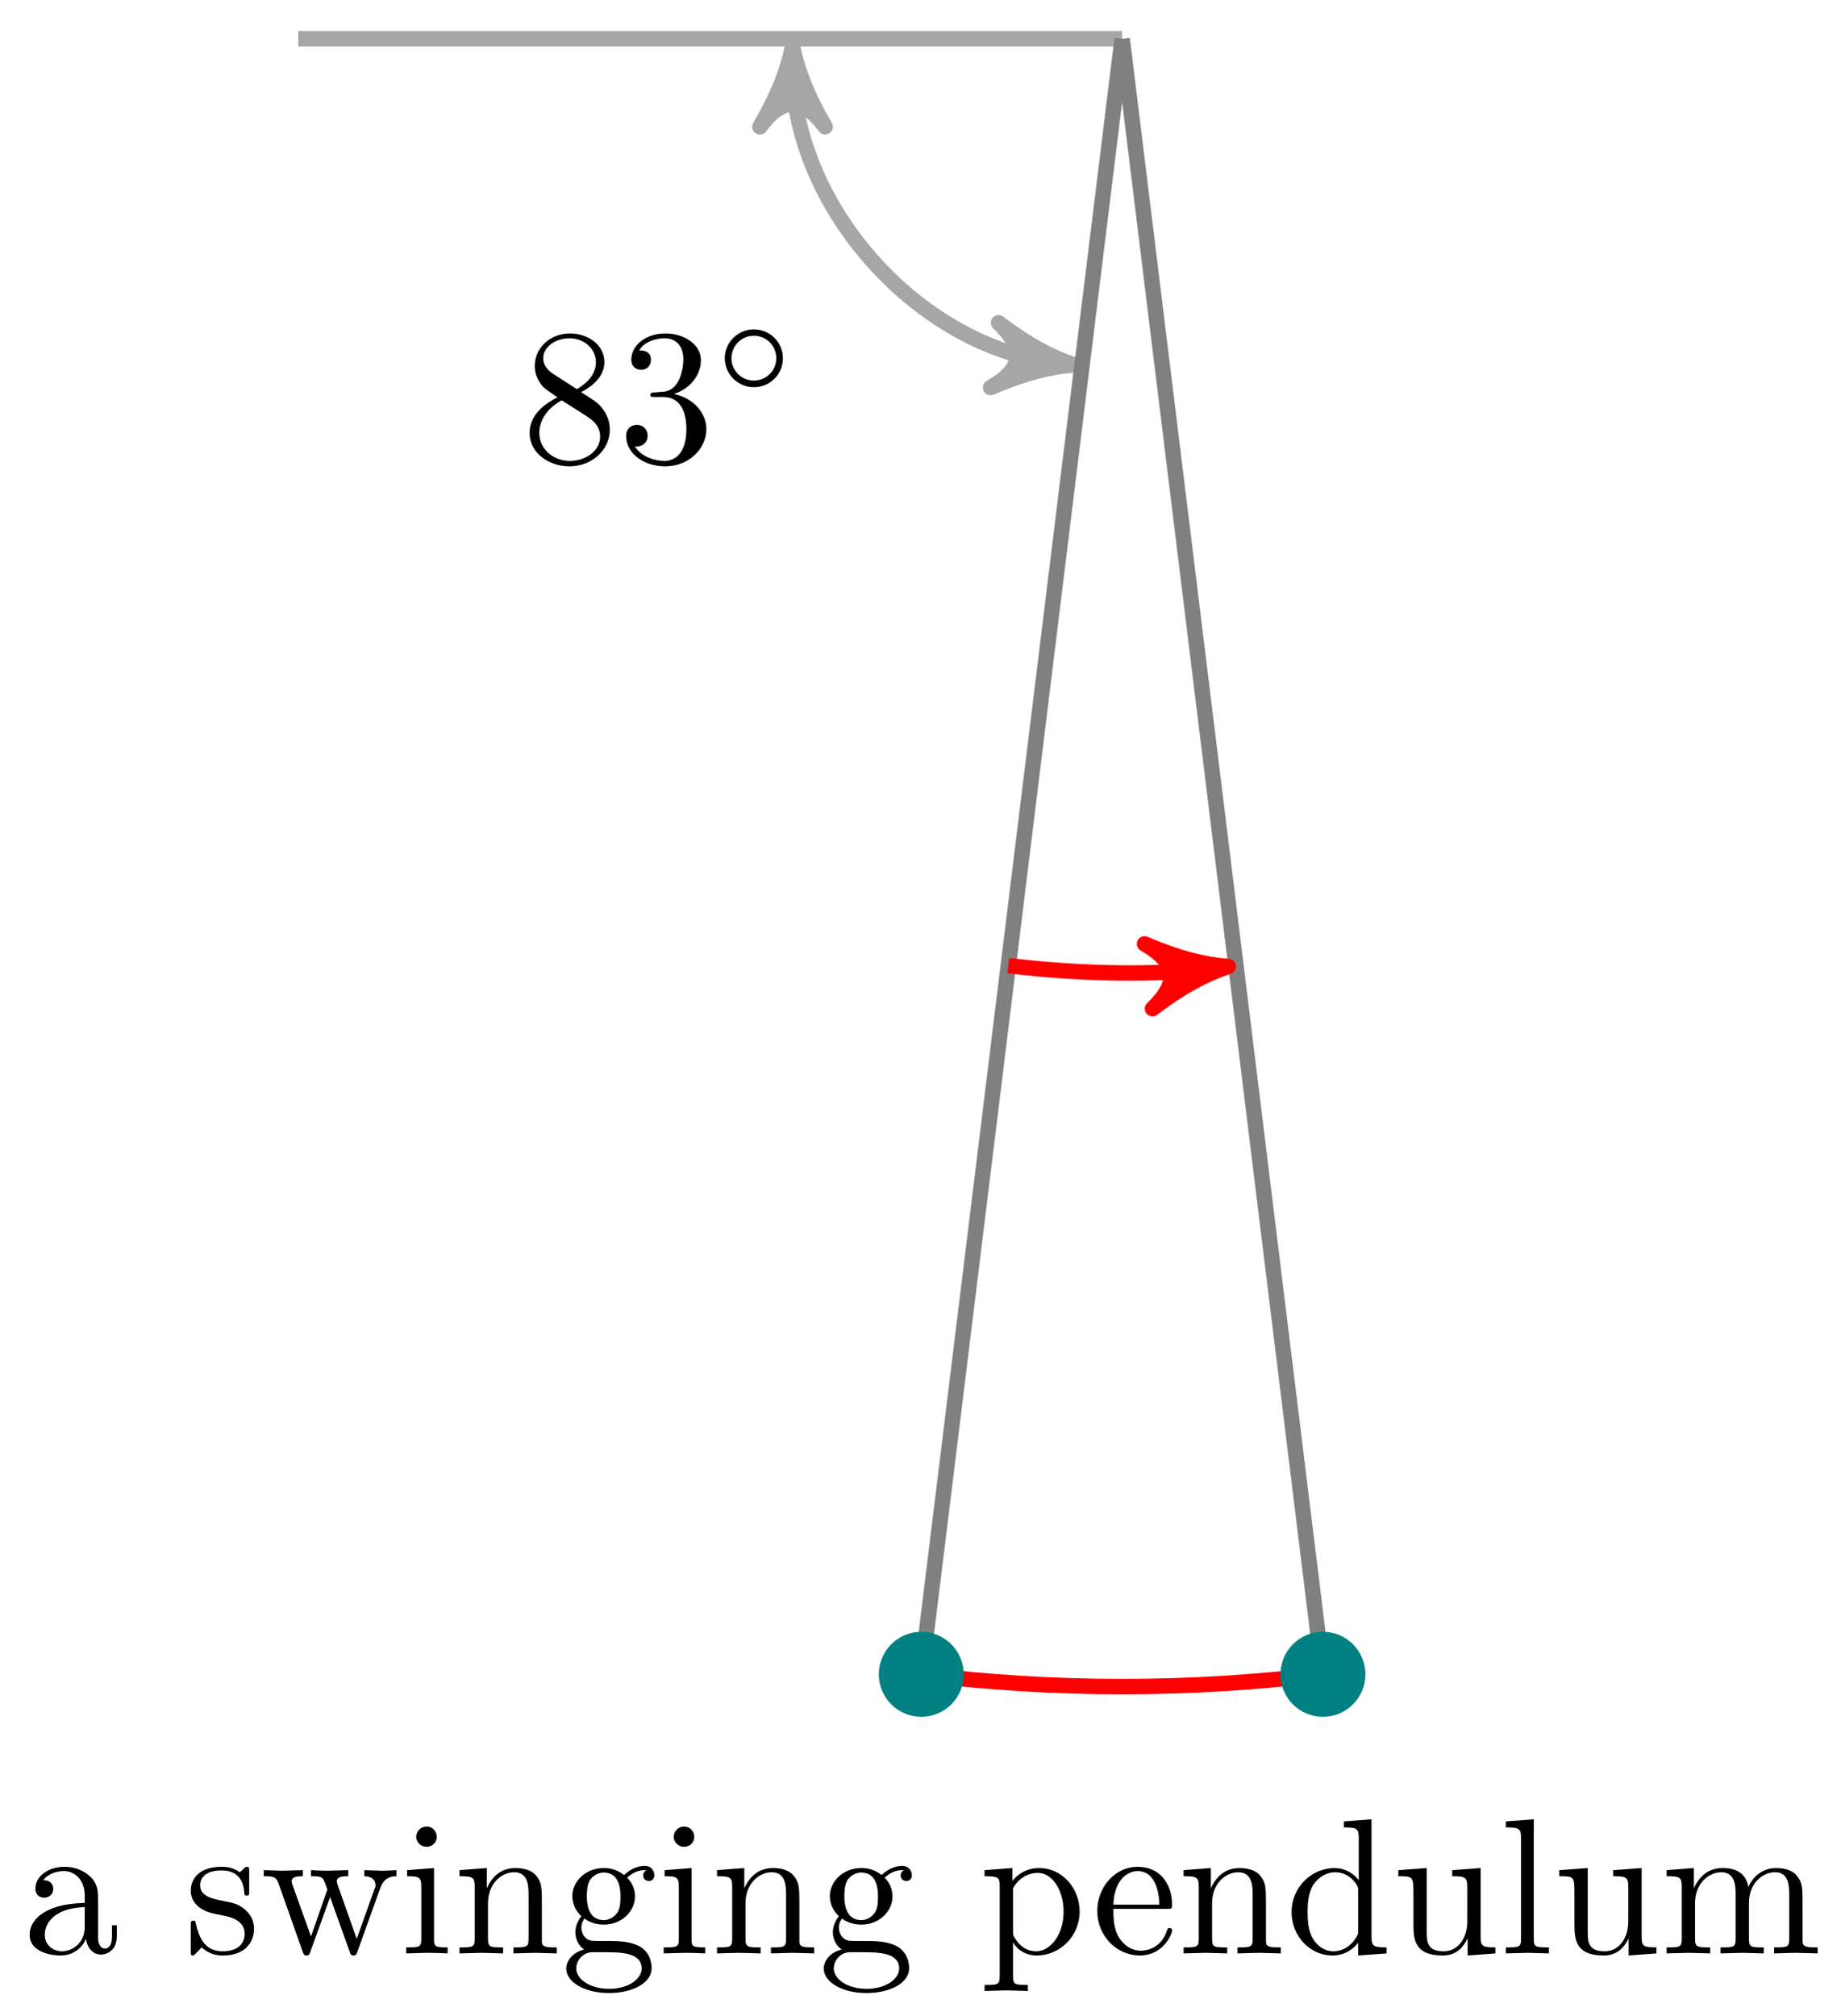
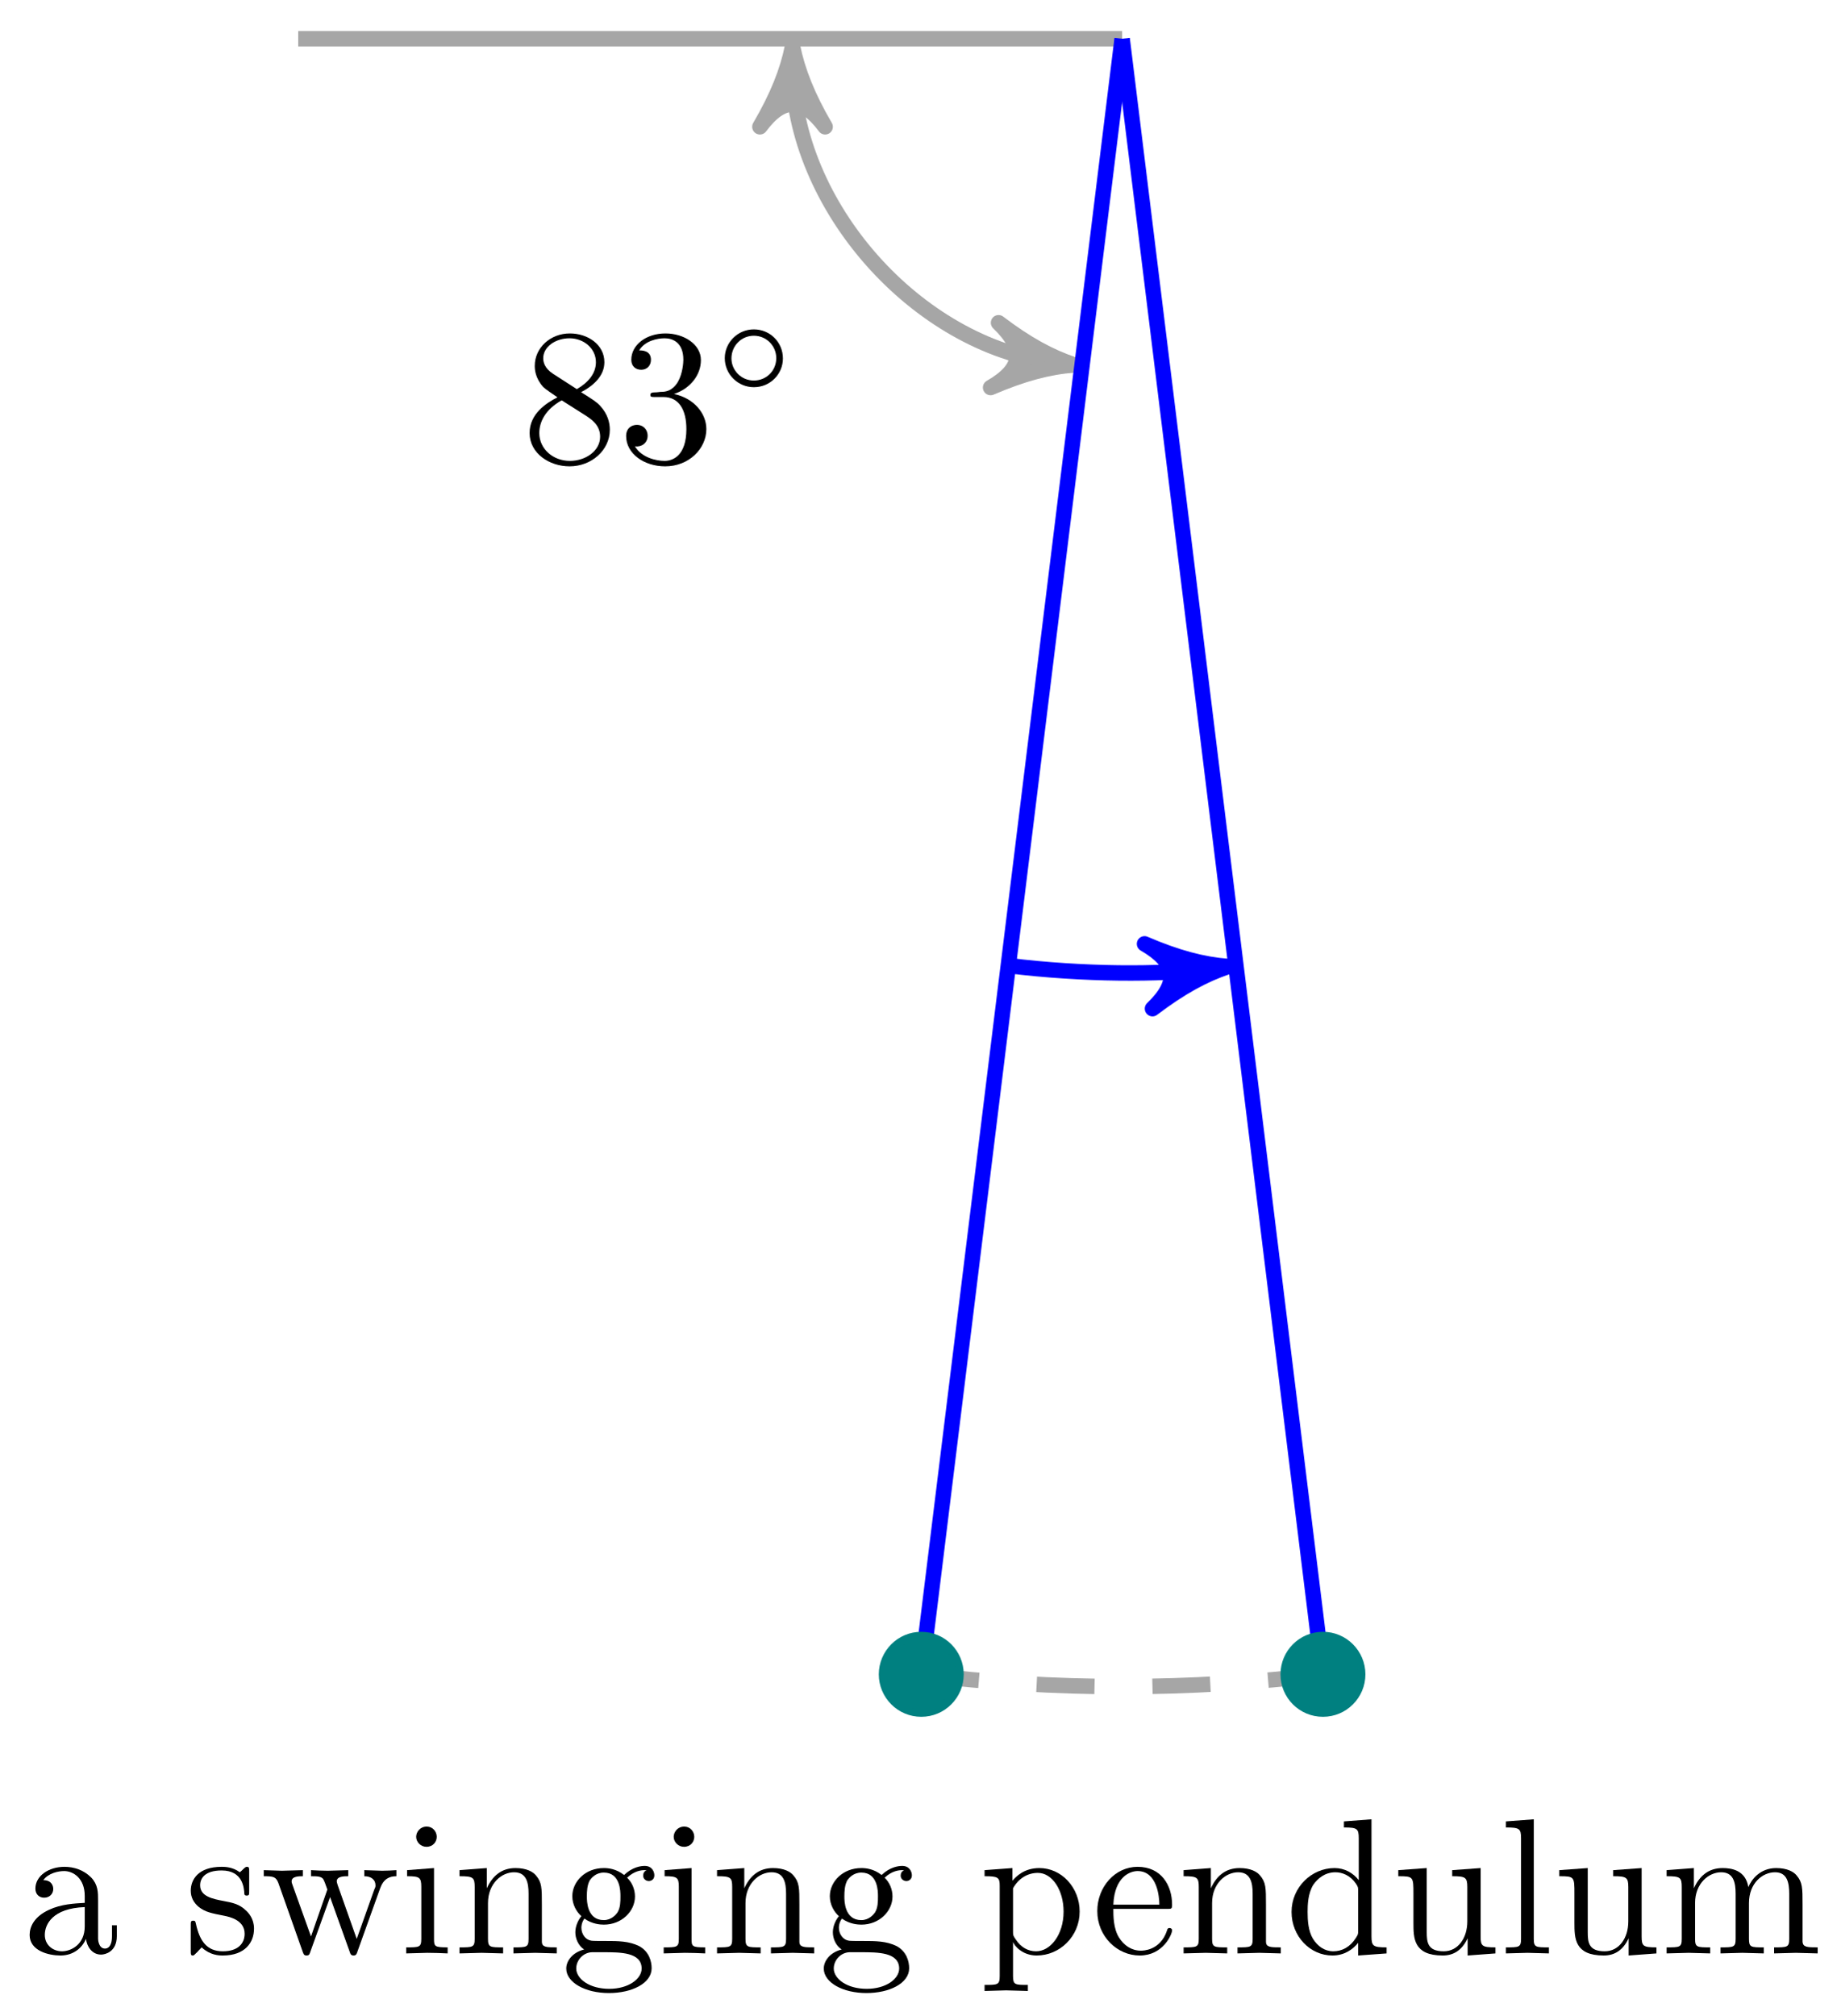
<svg xmlns="http://www.w3.org/2000/svg" xmlns:xlink="http://www.w3.org/1999/xlink" width="95pt" height="104pt" viewBox="0 0 95 104" version="1.1">
  <defs>
    <g>
      <symbol overflow="visible" id="glyph0-0">
        <path style="stroke:none;" d="" />
      </symbol>
      <symbol overflow="visible" id="glyph0-1">
        <path style="stroke:none;" d="M 1.625 -4.562 C 1.172 -4.859 1.125 -5.188 1.125 -5.359 C 1.125 -5.969 1.781 -6.391 2.484 -6.391 C 3.203 -6.391 3.844 -5.875 3.844 -5.156 C 3.844 -4.578 3.453 -4.109 2.859 -3.766 Z M 3.078 -3.609 C 3.797 -3.984 4.281 -4.5 4.281 -5.156 C 4.281 -6.078 3.406 -6.641 2.5 -6.641 C 1.5 -6.641 0.688 -5.906 0.688 -4.969 C 0.688 -4.797 0.703 -4.344 1.125 -3.875 C 1.234 -3.766 1.609 -3.516 1.859 -3.344 C 1.281 -3.047 0.422 -2.5 0.422 -1.5 C 0.422 -0.453 1.438 0.219 2.484 0.219 C 3.609 0.219 4.562 -0.609 4.562 -1.672 C 4.562 -2.031 4.453 -2.484 4.062 -2.906 C 3.875 -3.109 3.719 -3.203 3.078 -3.609 Z M 2.078 -3.188 L 3.312 -2.406 C 3.594 -2.219 4.062 -1.922 4.062 -1.312 C 4.062 -0.578 3.312 -0.062 2.5 -0.062 C 1.641 -0.062 0.922 -0.672 0.922 -1.5 C 0.922 -2.078 1.234 -2.719 2.078 -3.188 Z M 2.078 -3.188 " />
      </symbol>
      <symbol overflow="visible" id="glyph0-2">
        <path style="stroke:none;" d="M 2.891 -3.516 C 3.703 -3.781 4.281 -4.469 4.281 -5.266 C 4.281 -6.078 3.406 -6.641 2.453 -6.641 C 1.453 -6.641 0.688 -6.047 0.688 -5.281 C 0.688 -4.953 0.906 -4.766 1.203 -4.766 C 1.5 -4.766 1.703 -4.984 1.703 -5.281 C 1.703 -5.766 1.234 -5.766 1.094 -5.766 C 1.391 -6.266 2.047 -6.391 2.406 -6.391 C 2.828 -6.391 3.375 -6.172 3.375 -5.281 C 3.375 -5.156 3.344 -4.578 3.094 -4.141 C 2.797 -3.656 2.453 -3.625 2.203 -3.625 C 2.125 -3.609 1.891 -3.594 1.812 -3.594 C 1.734 -3.578 1.672 -3.562 1.672 -3.469 C 1.672 -3.359 1.734 -3.359 1.906 -3.359 L 2.344 -3.359 C 3.156 -3.359 3.531 -2.688 3.531 -1.703 C 3.531 -0.344 2.844 -0.062 2.406 -0.062 C 1.969 -0.062 1.219 -0.234 0.875 -0.812 C 1.219 -0.766 1.531 -0.984 1.531 -1.359 C 1.531 -1.719 1.266 -1.922 0.984 -1.922 C 0.734 -1.922 0.422 -1.781 0.422 -1.344 C 0.422 -0.438 1.344 0.219 2.438 0.219 C 3.656 0.219 4.562 -0.688 4.562 -1.703 C 4.562 -2.516 3.922 -3.297 2.891 -3.516 Z M 2.891 -3.516 " />
      </symbol>
      <symbol overflow="visible" id="glyph1-0">
        <path style="stroke:none;" d="" />
      </symbol>
      <symbol overflow="visible" id="glyph1-1">
        <path style="stroke:none;" d="M 3.531 -1.734 C 3.531 -2.578 2.859 -3.234 2.031 -3.234 C 1.203 -3.234 0.531 -2.562 0.531 -1.75 C 0.531 -0.906 1.219 -0.25 2.031 -0.25 C 2.875 -0.25 3.531 -0.922 3.531 -1.734 Z M 2.031 -0.594 C 1.375 -0.594 0.875 -1.125 0.875 -1.734 C 0.875 -2.391 1.391 -2.906 2.031 -2.906 C 2.688 -2.906 3.188 -2.375 3.188 -1.75 C 3.188 -1.094 2.672 -0.594 2.031 -0.594 Z M 2.031 -0.594 " />
      </symbol>
      <symbol overflow="visible" id="glyph2-0">
        <path style="stroke:none;" d="" />
      </symbol>
      <symbol overflow="visible" id="glyph2-1">
        <path style="stroke:none;" d="M 4.812 -0.891 L 4.812 -1.453 L 4.562 -1.453 L 4.562 -0.891 C 4.562 -0.312 4.312 -0.25 4.203 -0.25 C 3.875 -0.25 3.844 -0.703 3.844 -0.75 L 3.844 -2.734 C 3.844 -3.156 3.844 -3.547 3.484 -3.922 C 3.094 -4.312 2.594 -4.469 2.109 -4.469 C 1.297 -4.469 0.609 -4 0.609 -3.344 C 0.609 -3.047 0.812 -2.875 1.062 -2.875 C 1.344 -2.875 1.531 -3.078 1.531 -3.328 C 1.531 -3.453 1.469 -3.781 1.016 -3.781 C 1.281 -4.141 1.781 -4.25 2.094 -4.25 C 2.578 -4.25 3.156 -3.859 3.156 -2.969 L 3.156 -2.609 C 2.641 -2.578 1.938 -2.547 1.312 -2.25 C 0.562 -1.906 0.312 -1.391 0.312 -0.953 C 0.312 -0.141 1.281 0.109 1.906 0.109 C 2.578 0.109 3.031 -0.297 3.219 -0.75 C 3.266 -0.359 3.531 0.062 4 0.062 C 4.203 0.062 4.812 -0.078 4.812 -0.891 Z M 3.156 -1.391 C 3.156 -0.453 2.438 -0.109 1.984 -0.109 C 1.5 -0.109 1.094 -0.453 1.094 -0.953 C 1.094 -1.5 1.5 -2.328 3.156 -2.391 Z M 3.156 -1.391 " />
      </symbol>
      <symbol overflow="visible" id="glyph2-2">
        <path style="stroke:none;" d="M 3.594 -1.281 C 3.594 -1.797 3.297 -2.109 3.172 -2.219 C 2.844 -2.547 2.453 -2.625 2.031 -2.703 C 1.469 -2.812 0.812 -2.938 0.812 -3.516 C 0.812 -3.875 1.062 -4.281 1.922 -4.281 C 3.016 -4.281 3.078 -3.375 3.094 -3.078 C 3.094 -2.984 3.203 -2.984 3.203 -2.984 C 3.344 -2.984 3.344 -3.031 3.344 -3.219 L 3.344 -4.234 C 3.344 -4.391 3.344 -4.469 3.234 -4.469 C 3.188 -4.469 3.156 -4.469 3.031 -4.344 C 3 -4.312 2.906 -4.219 2.859 -4.188 C 2.484 -4.469 2.078 -4.469 1.922 -4.469 C 0.703 -4.469 0.328 -3.797 0.328 -3.234 C 0.328 -2.891 0.484 -2.609 0.75 -2.391 C 1.078 -2.141 1.359 -2.078 2.078 -1.938 C 2.297 -1.891 3.109 -1.734 3.109 -1.016 C 3.109 -0.516 2.766 -0.109 1.984 -0.109 C 1.141 -0.109 0.781 -0.672 0.594 -1.531 C 0.562 -1.656 0.562 -1.688 0.453 -1.688 C 0.328 -1.688 0.328 -1.625 0.328 -1.453 L 0.328 -0.125 C 0.328 0.047 0.328 0.109 0.438 0.109 C 0.484 0.109 0.5 0.094 0.688 -0.094 C 0.703 -0.109 0.703 -0.125 0.891 -0.312 C 1.328 0.094 1.781 0.109 1.984 0.109 C 3.125 0.109 3.594 -0.562 3.594 -1.281 Z M 3.594 -1.281 " />
      </symbol>
      <symbol overflow="visible" id="glyph2-3">
        <path style="stroke:none;" d="M 7.016 -3.984 L 7.016 -4.297 C 6.781 -4.281 6.5 -4.266 6.281 -4.266 L 5.359 -4.297 L 5.359 -3.984 C 5.719 -3.984 5.938 -3.797 5.938 -3.516 C 5.938 -3.453 5.938 -3.422 5.875 -3.297 L 4.969 -0.75 L 3.984 -3.531 C 3.953 -3.656 3.938 -3.672 3.938 -3.719 C 3.938 -3.984 4.328 -3.984 4.531 -3.984 L 4.531 -4.297 L 3.484 -4.266 C 3.188 -4.266 2.906 -4.281 2.609 -4.297 L 2.609 -3.984 C 2.969 -3.984 3.125 -3.969 3.234 -3.844 C 3.281 -3.781 3.391 -3.484 3.453 -3.297 L 2.609 -0.875 L 1.656 -3.531 C 1.609 -3.656 1.609 -3.672 1.609 -3.719 C 1.609 -3.984 2 -3.984 2.188 -3.984 L 2.188 -4.297 L 1.109 -4.266 L 0.172 -4.297 L 0.172 -3.984 C 0.672 -3.984 0.797 -3.953 0.922 -3.641 L 2.172 -0.109 C 2.219 0.031 2.25 0.109 2.375 0.109 C 2.516 0.109 2.531 0.047 2.578 -0.094 L 3.594 -2.906 L 4.609 -0.078 C 4.641 0.031 4.672 0.109 4.812 0.109 C 4.938 0.109 4.969 0.016 5 -0.078 L 6.172 -3.344 C 6.344 -3.844 6.656 -3.984 7.016 -3.984 Z M 7.016 -3.984 " />
      </symbol>
      <symbol overflow="visible" id="glyph2-4">
        <path style="stroke:none;" d="M 2.469 0 L 2.469 -0.312 C 1.797 -0.312 1.766 -0.359 1.766 -0.75 L 1.766 -4.406 L 0.375 -4.297 L 0.375 -3.984 C 1.016 -3.984 1.109 -3.922 1.109 -3.438 L 1.109 -0.75 C 1.109 -0.312 1 -0.312 0.328 -0.312 L 0.328 0 L 1.422 -0.031 C 1.781 -0.031 2.125 -0.016 2.469 0 Z M 1.906 -6.016 C 1.906 -6.297 1.688 -6.547 1.391 -6.547 C 1.047 -6.547 0.844 -6.266 0.844 -6.016 C 0.844 -5.75 1.078 -5.5 1.375 -5.5 C 1.719 -5.5 1.906 -5.766 1.906 -6.016 Z M 1.906 -6.016 " />
      </symbol>
      <symbol overflow="visible" id="glyph2-5">
        <path style="stroke:none;" d="M 5.328 0 L 5.328 -0.312 C 4.812 -0.312 4.562 -0.312 4.562 -0.609 L 4.562 -2.516 C 4.562 -3.375 4.562 -3.672 4.25 -4.031 C 4.109 -4.203 3.781 -4.406 3.203 -4.406 C 2.469 -4.406 2 -3.984 1.719 -3.359 L 1.719 -4.406 L 0.312 -4.297 L 0.312 -3.984 C 1.016 -3.984 1.094 -3.922 1.094 -3.422 L 1.094 -0.75 C 1.094 -0.312 0.984 -0.312 0.312 -0.312 L 0.312 0 L 1.453 -0.031 L 2.562 0 L 2.562 -0.312 C 1.891 -0.312 1.781 -0.312 1.781 -0.75 L 1.781 -2.594 C 1.781 -3.625 2.5 -4.188 3.125 -4.188 C 3.766 -4.188 3.875 -3.656 3.875 -3.078 L 3.875 -0.75 C 3.875 -0.312 3.766 -0.312 3.094 -0.312 L 3.094 0 L 4.219 -0.031 Z M 5.328 0 " />
      </symbol>
      <symbol overflow="visible" id="glyph2-6">
        <path style="stroke:none;" d="M 4.828 -4.031 C 4.828 -4.203 4.719 -4.516 4.328 -4.516 C 4.125 -4.516 3.688 -4.453 3.266 -4.047 C 2.844 -4.375 2.438 -4.406 2.219 -4.406 C 1.281 -4.406 0.594 -3.719 0.594 -2.953 C 0.594 -2.516 0.812 -2.141 1.062 -1.922 C 0.938 -1.781 0.75 -1.453 0.75 -1.094 C 0.75 -0.781 0.891 -0.406 1.203 -0.203 C 0.594 -0.047 0.281 0.391 0.281 0.781 C 0.281 1.5 1.266 2.047 2.484 2.047 C 3.656 2.047 4.688 1.547 4.688 0.766 C 4.688 0.422 4.562 -0.094 4.047 -0.375 C 3.516 -0.641 2.938 -0.641 2.328 -0.641 C 2.078 -0.641 1.656 -0.641 1.578 -0.656 C 1.266 -0.703 1.062 -1 1.062 -1.328 C 1.062 -1.359 1.062 -1.594 1.219 -1.797 C 1.609 -1.516 2.031 -1.484 2.219 -1.484 C 3.141 -1.484 3.828 -2.172 3.828 -2.938 C 3.828 -3.312 3.672 -3.672 3.422 -3.906 C 3.781 -4.25 4.141 -4.297 4.312 -4.297 C 4.312 -4.297 4.391 -4.297 4.422 -4.281 C 4.312 -4.25 4.25 -4.141 4.25 -4.016 C 4.25 -3.844 4.391 -3.734 4.547 -3.734 C 4.641 -3.734 4.828 -3.797 4.828 -4.031 Z M 3.078 -2.953 C 3.078 -2.688 3.078 -2.359 2.922 -2.109 C 2.844 -2 2.609 -1.719 2.219 -1.719 C 1.344 -1.719 1.344 -2.719 1.344 -2.938 C 1.344 -3.203 1.359 -3.531 1.5 -3.781 C 1.578 -3.891 1.812 -4.172 2.219 -4.172 C 3.078 -4.172 3.078 -3.188 3.078 -2.953 Z M 4.172 0.781 C 4.172 1.328 3.469 1.828 2.5 1.828 C 1.484 1.828 0.797 1.312 0.797 0.781 C 0.797 0.328 1.172 -0.047 1.609 -0.062 L 2.203 -0.062 C 3.062 -0.062 4.172 -0.062 4.172 0.781 Z M 4.172 0.781 " />
      </symbol>
      <symbol overflow="visible" id="glyph2-7">
        <path style="stroke:none;" d="M 5.188 -2.156 C 5.188 -3.422 4.234 -4.406 3.109 -4.406 C 2.328 -4.406 1.906 -3.969 1.719 -3.75 L 1.719 -4.406 L 0.281 -4.297 L 0.281 -3.984 C 0.984 -3.984 1.062 -3.922 1.062 -3.484 L 1.062 1.172 C 1.062 1.625 0.953 1.625 0.281 1.625 L 0.281 1.938 L 1.391 1.906 L 2.516 1.938 L 2.516 1.625 C 1.859 1.625 1.75 1.625 1.75 1.172 L 1.75 -0.594 C 1.797 -0.422 2.219 0.109 2.969 0.109 C 4.156 0.109 5.188 -0.875 5.188 -2.156 Z M 4.359 -2.156 C 4.359 -0.953 3.672 -0.109 2.938 -0.109 C 2.531 -0.109 2.156 -0.312 1.891 -0.719 C 1.75 -0.922 1.75 -0.938 1.75 -1.141 L 1.75 -3.359 C 2.031 -3.875 2.516 -4.156 3.031 -4.156 C 3.766 -4.156 4.359 -3.281 4.359 -2.156 Z M 4.359 -2.156 " />
      </symbol>
      <symbol overflow="visible" id="glyph2-8">
        <path style="stroke:none;" d="M 4.141 -1.188 C 4.141 -1.281 4.062 -1.312 4 -1.312 C 3.922 -1.312 3.891 -1.25 3.875 -1.172 C 3.531 -0.141 2.625 -0.141 2.531 -0.141 C 2.031 -0.141 1.641 -0.438 1.406 -0.812 C 1.109 -1.281 1.109 -1.938 1.109 -2.297 L 3.891 -2.297 C 4.109 -2.297 4.141 -2.297 4.141 -2.516 C 4.141 -3.5 3.594 -4.469 2.359 -4.469 C 1.203 -4.469 0.281 -3.438 0.281 -2.188 C 0.281 -0.859 1.328 0.109 2.469 0.109 C 3.688 0.109 4.141 -1 4.141 -1.188 Z M 3.484 -2.516 L 1.109 -2.516 C 1.172 -4 2.016 -4.25 2.359 -4.25 C 3.375 -4.25 3.484 -2.906 3.484 -2.516 Z M 3.484 -2.516 " />
      </symbol>
      <symbol overflow="visible" id="glyph2-9">
        <path style="stroke:none;" d="M 5.25 0 L 5.25 -0.312 C 4.562 -0.312 4.469 -0.375 4.469 -0.875 L 4.469 -6.922 L 3.047 -6.812 L 3.047 -6.5 C 3.734 -6.5 3.812 -6.438 3.812 -5.938 L 3.812 -3.781 C 3.531 -4.141 3.094 -4.406 2.562 -4.406 C 1.391 -4.406 0.344 -3.422 0.344 -2.141 C 0.344 -0.875 1.312 0.109 2.453 0.109 C 3.094 0.109 3.531 -0.234 3.781 -0.547 L 3.781 0.109 Z M 3.781 -1.172 C 3.781 -1 3.781 -0.984 3.672 -0.812 C 3.375 -0.328 2.938 -0.109 2.5 -0.109 C 2.047 -0.109 1.688 -0.375 1.453 -0.75 C 1.203 -1.156 1.172 -1.719 1.172 -2.141 C 1.172 -2.5 1.188 -3.094 1.469 -3.547 C 1.688 -3.859 2.062 -4.188 2.609 -4.188 C 2.953 -4.188 3.375 -4.031 3.672 -3.594 C 3.781 -3.422 3.781 -3.406 3.781 -3.219 Z M 3.781 -1.172 " />
      </symbol>
      <symbol overflow="visible" id="glyph2-10">
        <path style="stroke:none;" d="M 5.328 0 L 5.328 -0.312 C 4.641 -0.312 4.562 -0.375 4.562 -0.875 L 4.562 -4.406 L 3.094 -4.297 L 3.094 -3.984 C 3.781 -3.984 3.875 -3.922 3.875 -3.422 L 3.875 -1.656 C 3.875 -0.781 3.391 -0.109 2.656 -0.109 C 1.828 -0.109 1.781 -0.578 1.781 -1.094 L 1.781 -4.406 L 0.312 -4.297 L 0.312 -3.984 C 1.094 -3.984 1.094 -3.953 1.094 -3.078 L 1.094 -1.578 C 1.094 -0.797 1.094 0.109 2.609 0.109 C 3.172 0.109 3.609 -0.172 3.891 -0.781 L 3.891 0.109 Z M 5.328 0 " />
      </symbol>
      <symbol overflow="visible" id="glyph2-11">
        <path style="stroke:none;" d="M 2.547 0 L 2.547 -0.312 C 1.875 -0.312 1.766 -0.312 1.766 -0.75 L 1.766 -6.922 L 0.328 -6.812 L 0.328 -6.5 C 1.031 -6.5 1.109 -6.438 1.109 -5.938 L 1.109 -0.75 C 1.109 -0.312 1 -0.312 0.328 -0.312 L 0.328 0 L 1.438 -0.031 Z M 2.547 0 " />
      </symbol>
      <symbol overflow="visible" id="glyph2-12">
        <path style="stroke:none;" d="M 8.109 0 L 8.109 -0.312 C 7.594 -0.312 7.344 -0.312 7.328 -0.609 L 7.328 -2.516 C 7.328 -3.375 7.328 -3.672 7.016 -4.031 C 6.875 -4.203 6.547 -4.406 5.969 -4.406 C 5.141 -4.406 4.688 -3.812 4.531 -3.422 C 4.391 -4.297 3.656 -4.406 3.203 -4.406 C 2.469 -4.406 2 -3.984 1.719 -3.359 L 1.719 -4.406 L 0.312 -4.297 L 0.312 -3.984 C 1.016 -3.984 1.094 -3.922 1.094 -3.422 L 1.094 -0.75 C 1.094 -0.312 0.984 -0.312 0.312 -0.312 L 0.312 0 L 1.453 -0.031 L 2.562 0 L 2.562 -0.312 C 1.891 -0.312 1.781 -0.312 1.781 -0.75 L 1.781 -2.594 C 1.781 -3.625 2.5 -4.188 3.125 -4.188 C 3.766 -4.188 3.875 -3.656 3.875 -3.078 L 3.875 -0.75 C 3.875 -0.312 3.766 -0.312 3.094 -0.312 L 3.094 0 L 4.219 -0.031 L 5.328 0 L 5.328 -0.312 C 4.672 -0.312 4.562 -0.312 4.562 -0.75 L 4.562 -2.594 C 4.562 -3.625 5.266 -4.188 5.906 -4.188 C 6.531 -4.188 6.641 -3.656 6.641 -3.078 L 6.641 -0.75 C 6.641 -0.312 6.531 -0.312 5.859 -0.312 L 5.859 0 L 6.984 -0.031 Z M 8.109 0 " />
      </symbol>
    </g>
  </defs>
  <g id="surface1">
    <path style="fill:none;stroke-width:0.797;stroke-linecap:butt;stroke-linejoin:miter;stroke:rgb(64.999%,64.999%,64.999%);stroke-opacity:1;stroke-miterlimit:10;" d="M 0.002 -0.001 L -42.52 -0.001 " transform="matrix(1.00003,0,0,-1.00003,57.91229,1.99858)" />
    <path style="fill:none;stroke-width:0.797;stroke-linecap:butt;stroke-linejoin:miter;stroke:rgb(64.999%,64.999%,64.999%);stroke-opacity:1;stroke-miterlimit:10;" d="M -17.009 -1.435 C -17.009 -8.591 -10.599 -15.833 -3.498 -16.708 " transform="matrix(1.00003,0,0,-1.00003,57.91229,1.99858)" />
    <path style="fill-rule:nonzero;fill:rgb(64.999%,64.999%,64.999%);fill-opacity:1;stroke-width:0.797;stroke-linecap:butt;stroke-linejoin:round;stroke:rgb(64.999%,64.999%,64.999%);stroke-opacity:1;stroke-miterlimit:10;" d="M 1.035 0.001 C -0.258 0.259 -1.555 0.779 -3.11 1.685 C -1.555 0.517 -1.555 -0.518 -3.11 -1.682 C -1.555 -0.776 -0.258 -0.261 1.035 0.001 Z M 1.035 0.001 " transform="matrix(0,-1.00003,-1.00003,0,40.90354,3.433223)" />
    <path style="fill-rule:nonzero;fill:rgb(64.999%,64.999%,64.999%);fill-opacity:1;stroke-width:0.797;stroke-linecap:butt;stroke-linejoin:round;stroke:rgb(64.999%,64.999%,64.999%);stroke-opacity:1;stroke-miterlimit:10;" d="M 1.038 0 C -0.257 0.258 -1.553 0.776 -3.109 1.683 C -1.552 0.517 -1.555 -0.519 -3.108 -1.685 C -1.555 -0.778 -0.261 -0.258 1.038 0 Z M 1.038 0 " transform="matrix(0.99257,0.121844,0.121844,-0.99257,54.41546,18.70587)" />
    <g style="fill:rgb(0%,0%,0%);fill-opacity:1;">
      <use xlink:href="#glyph0-1" x="26.911" y="23.848" />
      <use xlink:href="#glyph0-2" x="31.893" y="23.848" />
    </g>
    <g style="fill:rgb(0%,0%,0%);fill-opacity:1;">
      <use xlink:href="#glyph1-1" x="36.875" y="20.232" />
    </g>
-     <path style="fill:none;stroke-width:0.797;stroke-linecap:butt;stroke-linejoin:miter;stroke:rgb(50%,50%,50%);stroke-opacity:1;stroke-miterlimit:10;" d="M 0.002 -0.001 L -10.365 -84.409 " transform="matrix(1.00003,0,0,-1.00003,57.91229,1.99858)" />
-     <path style="fill:none;stroke-width:0.797;stroke-linecap:butt;stroke-linejoin:miter;stroke:rgb(50%,50%,50%);stroke-opacity:1;stroke-miterlimit:10;" d="M 0.002 -0.001 L 10.365 -84.409 " transform="matrix(1.00003,0,0,-1.00003,57.91229,1.99858)" />
-     <path style="fill:none;stroke-width:0.797;stroke-linecap:butt;stroke-linejoin:miter;stroke:rgb(100%,0%,0%);stroke-opacity:1;stroke-miterlimit:10;" d="M -5.873 -47.832 C -1.975 -48.309 1.974 -48.309 4.451 -48.004 " transform="matrix(1.00003,0,0,-1.00003,57.91229,1.99858)" />
-     <path style="fill-rule:nonzero;fill:rgb(100%,0%,0%);fill-opacity:1;stroke-width:0.797;stroke-linecap:butt;stroke-linejoin:round;stroke:rgb(100%,0%,0%);stroke-opacity:1;stroke-miterlimit:10;" d="M 1.037 0 C -0.258 0.257 -1.555 0.779 -3.109 1.686 C -1.556 0.519 -1.553 -0.516 -3.109 -1.683 C -1.553 -0.776 -0.258 -0.258 1.037 0 Z M 1.037 0 " transform="matrix(0.99258,-0.121814,-0.121814,-0.99258,62.36142,50.00541)" />
-     <path style="fill:none;stroke-width:0.797;stroke-linecap:butt;stroke-linejoin:miter;stroke:rgb(100%,0%,0%);stroke-opacity:1;stroke-miterlimit:10;" d="M -10.365 -84.409 C -3.482 -85.253 3.482 -85.253 10.365 -84.409 " transform="matrix(1.00003,0,0,-1.00003,57.91229,1.99858)" />
+     <path style="fill:none;stroke-width:0.797;stroke-linecap:butt;stroke-linejoin:miter;stroke:rgb(0%,0%,100%);stroke-opacity:1;stroke-miterlimit:10;" d="M 0.002 -0.001 L -10.365 -84.409 " transform="matrix(1.00003,0,0,-1.00003,57.91229,1.99858)" />
+     <path style="fill:none;stroke-width:0.797;stroke-linecap:butt;stroke-linejoin:miter;stroke:rgb(0%,0%,100%);stroke-opacity:1;stroke-miterlimit:10;" d="M 0.002 -0.001 L 10.365 -84.409 " transform="matrix(1.00003,0,0,-1.00003,57.91229,1.99858)" />
+     <path style="fill:none;stroke-width:0.797;stroke-linecap:butt;stroke-linejoin:miter;stroke:rgb(0%,0%,100%);stroke-opacity:1;stroke-miterlimit:10;" d="M -5.873 -47.832 C -1.975 -48.309 1.974 -48.309 4.451 -48.004 " transform="matrix(1.00003,0,0,-1.00003,57.91229,1.99858)" />
+     <path style="fill-rule:nonzero;fill:rgb(0%,0%,100%);fill-opacity:1;stroke-width:0.797;stroke-linecap:butt;stroke-linejoin:round;stroke:rgb(0%,0%,100%);stroke-opacity:1;stroke-miterlimit:10;" d="M 1.037 0 C -0.258 0.257 -1.555 0.779 -3.109 1.686 C -1.556 0.519 -1.553 -0.516 -3.109 -1.683 C -1.553 -0.776 -0.258 -0.258 1.037 0 Z M 1.037 0 " transform="matrix(0.99258,-0.121814,-0.121814,-0.99258,62.36142,50.00541)" />
+     <path style="fill:none;stroke-width:0.797;stroke-linecap:butt;stroke-linejoin:miter;stroke:rgb(64.999%,64.999%,64.999%);stroke-opacity:1;stroke-dasharray:2.989,2.989;stroke-miterlimit:10;" d="M -10.365 -84.409 C -3.482 -85.253 3.482 -85.253 10.365 -84.409 " transform="matrix(1.00003,0,0,-1.00003,57.91229,1.99858)" />
    <path style="fill-rule:nonzero;fill:rgb(0%,50%,50%);fill-opacity:1;stroke-width:0.399;stroke-linecap:butt;stroke-linejoin:miter;stroke:rgb(0%,50%,50%);stroke-opacity:1;stroke-miterlimit:10;" d="M -8.373 -84.409 C -8.373 -83.308 -9.264 -82.413 -10.365 -82.413 C -11.463 -82.413 -12.357 -83.308 -12.357 -84.409 C -12.357 -85.507 -11.463 -86.401 -10.365 -86.401 C -9.264 -86.401 -8.373 -85.507 -8.373 -84.409 Z M -8.373 -84.409 " transform="matrix(1.00003,0,0,-1.00003,57.91229,1.99858)" />
    <path style="fill-rule:nonzero;fill:rgb(0%,50%,50%);fill-opacity:1;stroke-width:0.399;stroke-linecap:butt;stroke-linejoin:miter;stroke:rgb(0%,50%,50%);stroke-opacity:1;stroke-miterlimit:10;" d="M 12.357 -84.409 C 12.357 -83.308 11.466 -82.413 10.365 -82.413 C 9.263 -82.413 8.373 -83.308 8.373 -84.409 C 8.373 -85.507 9.263 -86.401 10.365 -86.401 C 11.466 -86.401 12.357 -85.507 12.357 -84.409 Z M 12.357 -84.409 " transform="matrix(1.00003,0,0,-1.00003,57.91229,1.99858)" />
    <g style="fill:rgb(0%,0%,0%);fill-opacity:1;">
      <use xlink:href="#glyph2-1" x="1.217" y="100.812" />
    </g>
    <g style="fill:rgb(0%,0%,0%);fill-opacity:1;">
      <use xlink:href="#glyph2-2" x="9.516" y="100.812" />
      <use xlink:href="#glyph2-3" x="13.441" y="100.812" />
      <use xlink:href="#glyph2-4" x="20.634" y="100.812" />
      <use xlink:href="#glyph2-5" x="23.404" y="100.812" />
      <use xlink:href="#glyph2-6" x="28.943" y="100.812" />
      <use xlink:href="#glyph2-4" x="33.925" y="100.812" />
      <use xlink:href="#glyph2-5" x="36.694" y="100.812" />
      <use xlink:href="#glyph2-6" x="42.234" y="100.812" />
    </g>
    <g style="fill:rgb(0%,0%,0%);fill-opacity:1;">
      <use xlink:href="#glyph2-7" x="50.533" y="100.812" />
    </g>
    <g style="fill:rgb(0%,0%,0%);fill-opacity:1;">
      <use xlink:href="#glyph2-8" x="56.351" y="100.812" />
      <use xlink:href="#glyph2-5" x="60.775" y="100.812" />
      <use xlink:href="#glyph2-9" x="66.314" y="100.812" />
      <use xlink:href="#glyph2-10" x="71.854" y="100.812" />
      <use xlink:href="#glyph2-11" x="77.393" y="100.812" />
      <use xlink:href="#glyph2-10" x="80.163" y="100.812" />
      <use xlink:href="#glyph2-12" x="85.702" y="100.812" />
    </g>
  </g>
</svg>
